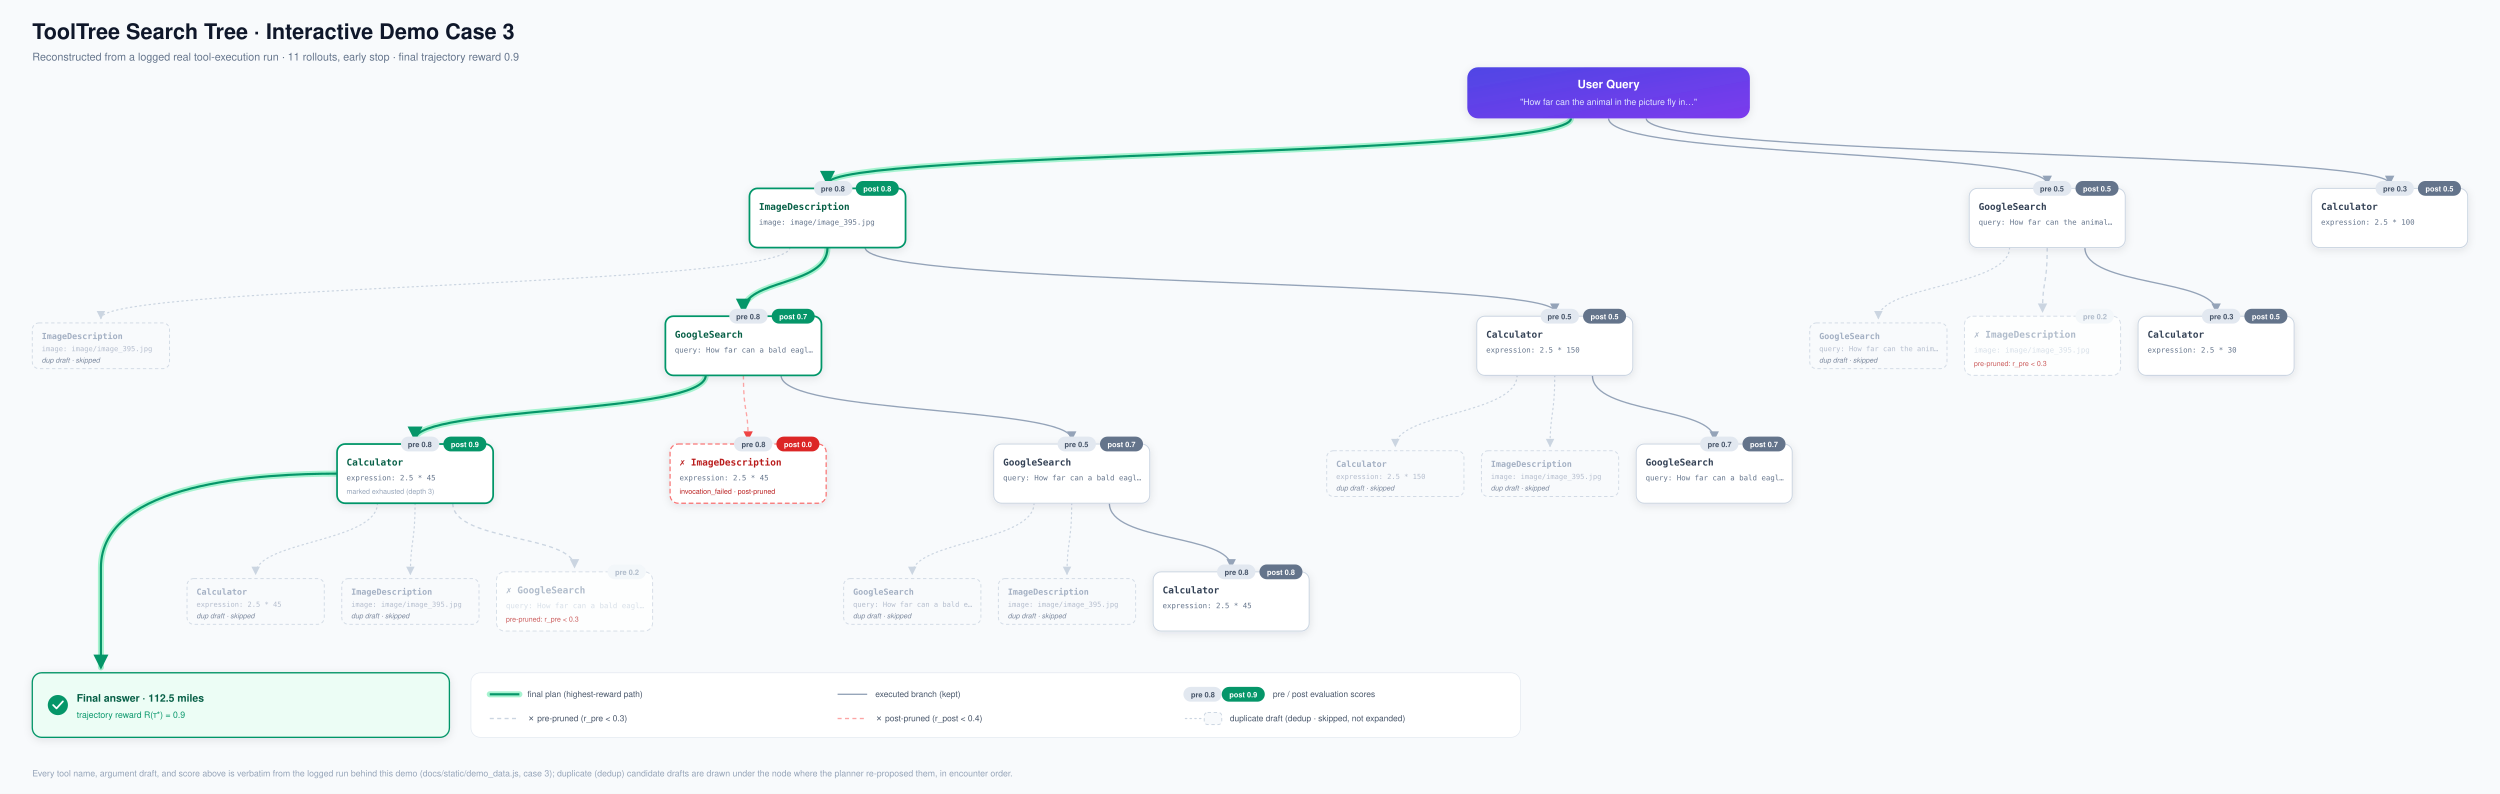
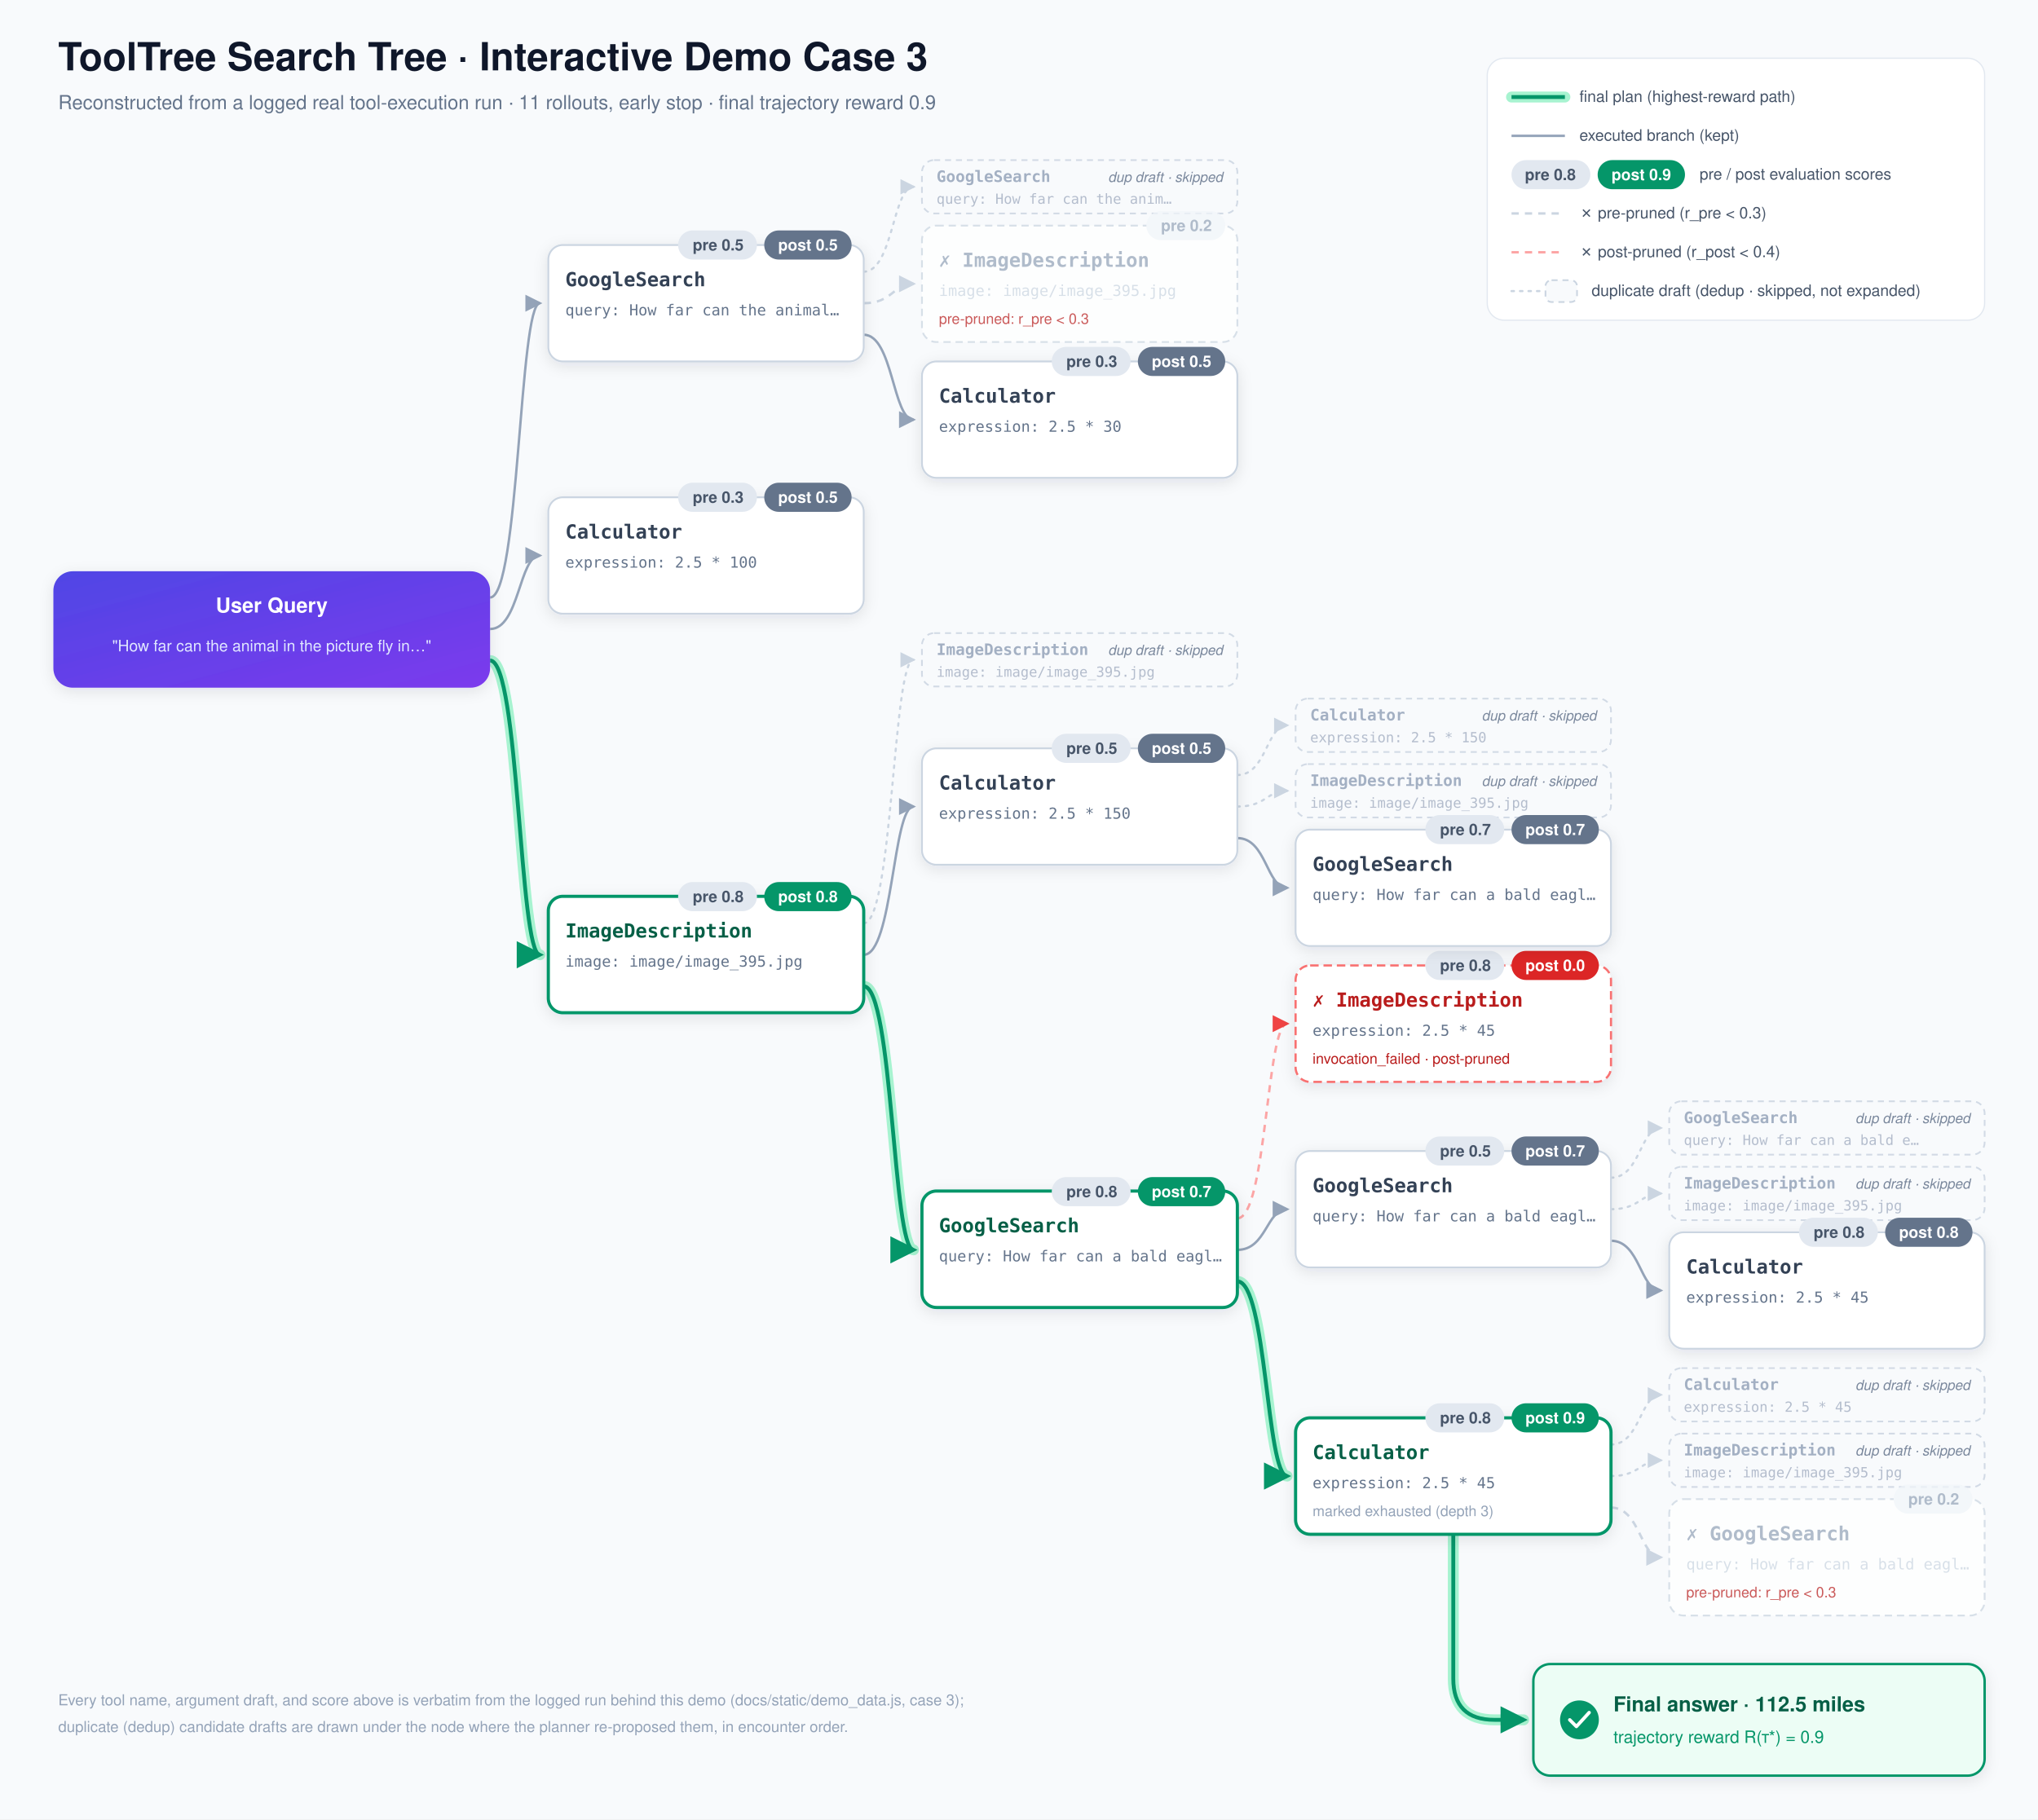
- <svg xmlns="http://www.w3.org/2000/svg" width="3716" height="1180" viewBox="0 0 3716 1180" font-family="system-ui, -apple-system, Segoe UI, Helvetica, Arial, sans-serif">
+ <svg xmlns="http://www.w3.org/2000/svg" width="1680" height="1500" viewBox="0 0 1680 1500" font-family="system-ui, -apple-system, Segoe UI, Helvetica, Arial, sans-serif">
  <defs>
    <linearGradient id="rootGrad" x1="0" y1="0" x2="1" y2="1">
      <stop offset="0" stop-color="#4F46E5" />
      <stop offset="1" stop-color="#7C3AED" />
    </linearGradient>
    <filter id="soft" x="-20%" y="-20%" width="140%" height="140%">
      <feDropShadow dx="0" dy="3" stdDeviation="6" flood-color="#0F172A" flood-opacity="0.10" />
    </filter>
    <marker id="mWin" viewBox="0 0 10 10" refX="8.5" refY="5" markerWidth="7" markerHeight="7" orient="auto-start-reverse">
      <path d="M0 0L10 5L0 10z" fill="#059669" />
    </marker>
    <marker id="mExp" viewBox="0 0 10 10" refX="8.5" refY="5" markerWidth="7" markerHeight="7" orient="auto-start-reverse">
      <path d="M0 0L10 5L0 10z" fill="#94A3B8" />
    </marker>
    <marker id="mPru" viewBox="0 0 10 10" refX="8.5" refY="5" markerWidth="7" markerHeight="7" orient="auto-start-reverse">
      <path d="M0 0L10 5L0 10z" fill="#CBD5E1" />
    </marker>
    <marker id="mBad" viewBox="0 0 10 10" refX="8.5" refY="5" markerWidth="7" markerHeight="7" orient="auto-start-reverse">
      <path d="M0 0L10 5L0 10z" fill="#EF4444" />
    </marker>
  </defs>
-   <rect width="3716" height="1180" fill="#F8FAFC" />
+   <rect width="1680" height="1500" fill="#F8FAFC" />
  <text x="48" y="58" font-size="32" font-weight="700" fill="#0F172A">ToolTree Search Tree · Interactive Demo Case 3</text>
  <text x="48" y="90" font-size="16" fill="#64748B">Reconstructed from a logged real tool-execution run · 11 rollouts, early stop · final trajectory reward 0.9</text>
-   <path d="M 2335 176 C 2335 234, 1230 224, 1230 273" fill="none" stroke="#A7F3D0" stroke-width="9" stroke-linecap="round" />
-   <path d="M 2335 176 C 2335 234, 1230 224, 1230 273" fill="none" stroke="#059669" stroke-width="3.2" marker-end="url(#mWin)" />
-   <path d="M 2391 176 C 2391 234, 3043 224, 3043 273" fill="none" stroke="#94A3B8" stroke-width="2" marker-end="url(#mExp)" />
-   <path d="M 2447 176 C 2447 234, 3552 224, 3552 273" fill="none" stroke="#94A3B8" stroke-width="2" marker-end="url(#mExp)" />
-   <path d="M 1174 368 C 1174 426, 150 424, 150 473" fill="none" stroke="#CBD5E1" stroke-width="1.8" stroke-dasharray="2 5" stroke-linecap="round" marker-end="url(#mPru)" />
-   <path d="M 1230 368 C 1230 426, 1105 414, 1105 463" fill="none" stroke="#A7F3D0" stroke-width="9" stroke-linecap="round" />
-   <path d="M 1230 368 C 1230 426, 1105 414, 1105 463" fill="none" stroke="#059669" stroke-width="3.2" marker-end="url(#mWin)" />
-   <path d="M 1286 368 C 1286 426, 2311 414, 2311 463" fill="none" stroke="#94A3B8" stroke-width="2" marker-end="url(#mExp)" />
-   <path d="M 1049 558 C 1049 616, 617 604, 617 653" fill="none" stroke="#A7F3D0" stroke-width="9" stroke-linecap="round" />
-   <path d="M 1049 558 C 1049 616, 617 604, 617 653" fill="none" stroke="#059669" stroke-width="3.2" marker-end="url(#mWin)" />
-   <path d="M 1105 558 C 1105 616, 1112 604, 1112 653" fill="none" stroke="#FCA5A5" stroke-width="2" stroke-dasharray="6 5" marker-end="url(#mBad)" />
-   <path d="M 1161 558 C 1161 616, 1593 604, 1593 653" fill="none" stroke="#94A3B8" stroke-width="2" marker-end="url(#mExp)" />
-   <path d="M 2987 368 C 2987 426, 2792 424, 2792 473" fill="none" stroke="#CBD5E1" stroke-width="1.8" stroke-dasharray="2 5" stroke-linecap="round" marker-end="url(#mPru)" />
-   <path d="M 3043 368 C 3043 426, 3036 414, 3036 463" fill="none" stroke="#CBD5E1" stroke-width="2" stroke-dasharray="6 5" marker-end="url(#mPru)" />
-   <path d="M 3099 368 C 3099 426, 3294 414, 3294 463" fill="none" stroke="#94A3B8" stroke-width="2" marker-end="url(#mExp)" />
-   <path d="M 2255 558 C 2255 616, 2074 614, 2074 663" fill="none" stroke="#CBD5E1" stroke-width="1.8" stroke-dasharray="2 5" stroke-linecap="round" marker-end="url(#mPru)" />
-   <path d="M 2311 558 C 2311 616, 2304 614, 2304 663" fill="none" stroke="#CBD5E1" stroke-width="1.8" stroke-dasharray="2 5" stroke-linecap="round" marker-end="url(#mPru)" />
-   <path d="M 2367 558 C 2367 616, 2548 604, 2548 653" fill="none" stroke="#94A3B8" stroke-width="2" marker-end="url(#mExp)" />
-   <path d="M 561 748 C 561 806, 380 804, 380 853" fill="none" stroke="#CBD5E1" stroke-width="1.8" stroke-dasharray="2 5" stroke-linecap="round" marker-end="url(#mPru)" />
-   <path d="M 617 748 C 617 806, 610 804, 610 853" fill="none" stroke="#CBD5E1" stroke-width="1.8" stroke-dasharray="2 5" stroke-linecap="round" marker-end="url(#mPru)" />
-   <path d="M 673 748 C 673 806, 854 794, 854 843" fill="none" stroke="#CBD5E1" stroke-width="2" stroke-dasharray="6 5" marker-end="url(#mPru)" />
-   <path d="M 1537 748 C 1537 806, 1356 804, 1356 853" fill="none" stroke="#CBD5E1" stroke-width="1.8" stroke-dasharray="2 5" stroke-linecap="round" marker-end="url(#mPru)" />
-   <path d="M 1593 748 C 1593 806, 1586 804, 1586 853" fill="none" stroke="#CBD5E1" stroke-width="1.8" stroke-dasharray="2 5" stroke-linecap="round" marker-end="url(#mPru)" />
-   <path d="M 1649 748 C 1649 806, 1830 794, 1830 843" fill="none" stroke="#94A3B8" stroke-width="2" marker-end="url(#mExp)" />
-   <path d="M 501 704 C 391 704, 150 716, 150 844 L 150 992" fill="none" stroke="#A7F3D0" stroke-width="9" stroke-linecap="round" />
-   <path d="M 501 704 C 391 704, 150 716, 150 844 L 150 992" fill="none" stroke="#059669" stroke-width="3.2" marker-end="url(#mWin)" />
-   <g filter="url(#soft)">
-     <rect x="2181" y="100" width="420" height="76" rx="16" fill="url(#rootGrad)" />
-   </g>
-   <text x="2391" y="131" font-size="17" font-weight="700" fill="#FFFFFF" text-anchor="middle">User Query</text>
-   <text x="2391" y="156" font-size="13" fill="#E0E7FF" text-anchor="middle">"How far can the animal in the picture fly in…"</text>
-   <g filter="url(#soft)">
-     <rect x="1114" y="280" width="232" height="88" rx="12" fill="#FFFFFF" stroke="#059669" stroke-width="2.6" />
-   </g>
-   <text x="1128" y="312" font-size="14" font-weight="700" fill="#065F46" font-family="ui-monospace, Menlo, Consolas, monospace">ImageDescription</text>
-   <text x="1128" y="334" font-size="11" fill="#64748B" font-family="ui-monospace, Menlo, Consolas, monospace">image: image/image_395.jpg</text>
-   <rect x="1272" y="269.0" width="64" height="22" rx="11" fill="#059669" />
-   <text x="1304" y="284.5" font-size="11" font-weight="700" fill="#FFFFFF" text-anchor="middle">post 0.8</text>
-   <rect x="1210" y="269.0" width="57" height="22" rx="11" fill="#E2E8F0" />
-   <text x="1238" y="284.5" font-size="11" font-weight="700" fill="#475569" text-anchor="middle">pre 0.8</text>
-   <g filter="url(#soft)">
-     <rect x="2927" y="280" width="232" height="88" rx="12" fill="#FFFFFF" stroke="#CBD5E1" stroke-width="1.5" />
-   </g>
-   <text x="2941" y="312" font-size="14" font-weight="700" fill="#334155" font-family="ui-monospace, Menlo, Consolas, monospace">GoogleSearch</text>
-   <text x="2941" y="334" font-size="11" fill="#64748B" font-family="ui-monospace, Menlo, Consolas, monospace">query: How far can the animal…</text>
-   <rect x="3085" y="269.0" width="64" height="22" rx="11" fill="#64748B" />
-   <text x="3117" y="284.5" font-size="11" font-weight="700" fill="#FFFFFF" text-anchor="middle">post 0.5</text>
-   <rect x="3022" y="269.0" width="57" height="22" rx="11" fill="#E2E8F0" />
-   <text x="3050" y="284.5" font-size="11" font-weight="700" fill="#475569" text-anchor="middle">pre 0.5</text>
-   <g filter="url(#soft)">
-     <rect x="3436" y="280" width="232" height="88" rx="12" fill="#FFFFFF" stroke="#CBD5E1" stroke-width="1.5" />
-   </g>
-   <text x="3450" y="312" font-size="14" font-weight="700" fill="#334155" font-family="ui-monospace, Menlo, Consolas, monospace">Calculator</text>
-   <text x="3450" y="334" font-size="11" fill="#64748B" font-family="ui-monospace, Menlo, Consolas, monospace">expression: 2.5 * 100</text>
-   <rect x="3594" y="269.0" width="64" height="22" rx="11" fill="#64748B" />
-   <text x="3626" y="284.5" font-size="11" font-weight="700" fill="#FFFFFF" text-anchor="middle">post 0.5</text>
-   <rect x="3531" y="269.0" width="57" height="22" rx="11" fill="#E2E8F0" />
-   <text x="3560" y="284.5" font-size="11" font-weight="700" fill="#475569" text-anchor="middle">pre 0.3</text>
-   <g opacity="0.85">
-     <rect x="48" y="480" width="204" height="68" rx="10" fill="#F8FAFC" stroke="#CBD5E1" stroke-width="1.4" stroke-dasharray="5 4" />
-     <text x="62" y="504" font-size="12.5" font-weight="700" fill="#94A3B8" font-family="ui-monospace, Menlo, Consolas, monospace">ImageDescription</text>
-     <text x="62" y="522" font-size="10.5" fill="#A8B3C4" font-family="ui-monospace, Menlo, Consolas, monospace">image: image/image_395.jpg</text>
-     <text x="62" y="539" font-size="10.5" font-style="italic" fill="#64748B">dup draft · skipped</text>
-   </g>
-   <g filter="url(#soft)">
-     <rect x="989" y="470" width="232" height="88" rx="12" fill="#FFFFFF" stroke="#059669" stroke-width="2.6" />
-   </g>
-   <text x="1003" y="502" font-size="14" font-weight="700" fill="#065F46" font-family="ui-monospace, Menlo, Consolas, monospace">GoogleSearch</text>
-   <text x="1003" y="524" font-size="11" fill="#64748B" font-family="ui-monospace, Menlo, Consolas, monospace">query: How far can a bald eagl…</text>
-   <rect x="1147" y="459.0" width="64" height="22" rx="11" fill="#059669" />
-   <text x="1179" y="474.5" font-size="11" font-weight="700" fill="#FFFFFF" text-anchor="middle">post 0.7</text>
-   <rect x="1084" y="459.0" width="57" height="22" rx="11" fill="#E2E8F0" />
-   <text x="1112" y="474.5" font-size="11" font-weight="700" fill="#475569" text-anchor="middle">pre 0.8</text>
-   <g filter="url(#soft)">
-     <rect x="2195" y="470" width="232" height="88" rx="12" fill="#FFFFFF" stroke="#CBD5E1" stroke-width="1.5" />
-   </g>
-   <text x="2209" y="502" font-size="14" font-weight="700" fill="#334155" font-family="ui-monospace, Menlo, Consolas, monospace">Calculator</text>
-   <text x="2209" y="524" font-size="11" fill="#64748B" font-family="ui-monospace, Menlo, Consolas, monospace">expression: 2.5 * 150</text>
-   <rect x="2353" y="459.0" width="64" height="22" rx="11" fill="#64748B" />
-   <text x="2385" y="474.5" font-size="11" font-weight="700" fill="#FFFFFF" text-anchor="middle">post 0.5</text>
-   <rect x="2290" y="459.0" width="57" height="22" rx="11" fill="#E2E8F0" />
-   <text x="2318" y="474.5" font-size="11" font-weight="700" fill="#475569" text-anchor="middle">pre 0.5</text>
-   <g filter="url(#soft)">
-     <rect x="501" y="660" width="232" height="88" rx="12" fill="#FFFFFF" stroke="#059669" stroke-width="2.6" />
-   </g>
-   <text x="515" y="692" font-size="14" font-weight="700" fill="#065F46" font-family="ui-monospace, Menlo, Consolas, monospace">Calculator</text>
-   <text x="515" y="714" font-size="11" fill="#64748B" font-family="ui-monospace, Menlo, Consolas, monospace">expression: 2.5 * 45</text>
-   <text x="515" y="734" font-size="10.5" fill="#94A3B8">marked exhausted (depth 3)</text>
-   <rect x="659" y="649.0" width="64" height="22" rx="11" fill="#059669" />
-   <text x="691" y="664.5" font-size="11" font-weight="700" fill="#FFFFFF" text-anchor="middle">post 0.9</text>
-   <rect x="596" y="649.0" width="57" height="22" rx="11" fill="#E2E8F0" />
-   <text x="624" y="664.5" font-size="11" font-weight="700" fill="#475569" text-anchor="middle">pre 0.8</text>
-   <g filter="url(#soft)">
-     <rect x="996" y="660" width="232" height="88" rx="12" fill="#FFFFFF" stroke="#F87171" stroke-width="1.8" stroke-dasharray="7 4" />
-   </g>
-   <text x="1010" y="692" font-size="14" font-weight="700" fill="#B91C1C" font-family="ui-monospace, Menlo, Consolas, monospace">✗ ImageDescription</text>
-   <text x="1010" y="714" font-size="11" fill="#64748B" font-family="ui-monospace, Menlo, Consolas, monospace">expression: 2.5 * 45</text>
-   <text x="1010" y="734" font-size="10.5" fill="#B91C1C">invocation_failed · post-pruned</text>
-   <rect x="1154" y="649.0" width="64" height="22" rx="11" fill="#DC2626" />
-   <text x="1186" y="664.5" font-size="11" font-weight="700" fill="#FFFFFF" text-anchor="middle">post 0.0</text>
-   <rect x="1091" y="649.0" width="57" height="22" rx="11" fill="#E2E8F0" />
-   <text x="1120" y="664.5" font-size="11" font-weight="700" fill="#475569" text-anchor="middle">pre 0.8</text>
-   <g filter="url(#soft)">
-     <rect x="1477" y="660" width="232" height="88" rx="12" fill="#FFFFFF" stroke="#CBD5E1" stroke-width="1.5" />
-   </g>
-   <text x="1491" y="692" font-size="14" font-weight="700" fill="#334155" font-family="ui-monospace, Menlo, Consolas, monospace">GoogleSearch</text>
-   <text x="1491" y="714" font-size="11" fill="#64748B" font-family="ui-monospace, Menlo, Consolas, monospace">query: How far can a bald eagl…</text>
-   <rect x="1635" y="649.0" width="64" height="22" rx="11" fill="#64748B" />
-   <text x="1667" y="664.5" font-size="11" font-weight="700" fill="#FFFFFF" text-anchor="middle">post 0.7</text>
-   <rect x="1572" y="649.0" width="57" height="22" rx="11" fill="#E2E8F0" />
-   <text x="1600" y="664.5" font-size="11" font-weight="700" fill="#475569" text-anchor="middle">pre 0.5</text>
-   <g opacity="0.85">
-     <rect x="2690" y="480" width="204" height="68" rx="10" fill="#F8FAFC" stroke="#CBD5E1" stroke-width="1.4" stroke-dasharray="5 4" />
-     <text x="2704" y="504" font-size="12.5" font-weight="700" fill="#94A3B8" font-family="ui-monospace, Menlo, Consolas, monospace">GoogleSearch</text>
-     <text x="2704" y="522" font-size="10.5" fill="#A8B3C4" font-family="ui-monospace, Menlo, Consolas, monospace">query: How far can the anim…</text>
-     <text x="2704" y="539" font-size="10.5" font-style="italic" fill="#64748B">dup draft · skipped</text>
+   <path d="M 404 492.6 C 428 492.6, 428 250.0, 445 250.0" fill="none" stroke="#94A3B8" stroke-width="2" marker-end="url(#mExp)" />
+   <path d="M 404 518.6 C 428 518.6, 428 458.0, 445 458.0" fill="none" stroke="#94A3B8" stroke-width="2" marker-end="url(#mExp)" />
+   <path d="M 712 761.2 C 736 761.2, 736 544.0, 753 544.0" fill="none" stroke="#CBD5E1" stroke-width="1.8" stroke-dasharray="2 5" stroke-linecap="round" marker-end="url(#mPru)" />
+   <path d="M 712 787.2 C 736 787.2, 736 665.0, 753 665.0" fill="none" stroke="#94A3B8" stroke-width="2" marker-end="url(#mExp)" />
+   <path d="M 1020 1004.5 C 1044 1004.5, 1044 844.0, 1061 844.0" fill="none" stroke="#FCA5A5" stroke-width="2" stroke-dasharray="6 5" marker-end="url(#mBad)" />
+   <path d="M 1020 1030.5 C 1044 1030.5, 1044 997.0, 1061 997.0" fill="none" stroke="#94A3B8" stroke-width="2" marker-end="url(#mExp)" />
+   <path d="M 712 224.0 C 736 224.0, 736 154.0, 753 154.0" fill="none" stroke="#CBD5E1" stroke-width="1.8" stroke-dasharray="2 5" stroke-linecap="round" marker-end="url(#mPru)" />
+   <path d="M 712 250.0 C 736 250.0, 736 234.0, 753 234.0" fill="none" stroke="#CBD5E1" stroke-width="2" stroke-dasharray="6 5" marker-end="url(#mPru)" />
+   <path d="M 712 276.0 C 736 276.0, 736 346.0, 753 346.0" fill="none" stroke="#94A3B8" stroke-width="2" marker-end="url(#mExp)" />
+   <path d="M 1020 639.0 C 1044 639.0, 1044 598.0, 1061 598.0" fill="none" stroke="#CBD5E1" stroke-width="1.8" stroke-dasharray="2 5" stroke-linecap="round" marker-end="url(#mPru)" />
+   <path d="M 1020 665.0 C 1044 665.0, 1044 652.0, 1061 652.0" fill="none" stroke="#CBD5E1" stroke-width="1.8" stroke-dasharray="2 5" stroke-linecap="round" marker-end="url(#mPru)" />
+   <path d="M 1020 691.0 C 1044 691.0, 1044 732.0, 1061 732.0" fill="none" stroke="#94A3B8" stroke-width="2" marker-end="url(#mExp)" />
+   <path d="M 1328 1191.0 C 1352 1191.0, 1352 1150.0, 1369 1150.0" fill="none" stroke="#CBD5E1" stroke-width="1.8" stroke-dasharray="2 5" stroke-linecap="round" marker-end="url(#mPru)" />
+   <path d="M 1328 1217.0 C 1352 1217.0, 1352 1204.0, 1369 1204.0" fill="none" stroke="#CBD5E1" stroke-width="1.8" stroke-dasharray="2 5" stroke-linecap="round" marker-end="url(#mPru)" />
+   <path d="M 1328 1243.0 C 1352 1243.0, 1352 1284.0, 1369 1284.0" fill="none" stroke="#CBD5E1" stroke-width="2" stroke-dasharray="6 5" marker-end="url(#mPru)" />
+   <path d="M 1328 971.0 C 1352 971.0, 1352 930.0, 1369 930.0" fill="none" stroke="#CBD5E1" stroke-width="1.8" stroke-dasharray="2 5" stroke-linecap="round" marker-end="url(#mPru)" />
+   <path d="M 1328 997.0 C 1352 997.0, 1352 984.0, 1369 984.0" fill="none" stroke="#CBD5E1" stroke-width="1.8" stroke-dasharray="2 5" stroke-linecap="round" marker-end="url(#mPru)" />
+   <path d="M 1328 1023.0 C 1352 1023.0, 1352 1064.0, 1369 1064.0" fill="none" stroke="#94A3B8" stroke-width="2" marker-end="url(#mExp)" />
+   <path d="M 404 544.6 C 428 544.6, 428 787.2, 445 787.2" fill="none" stroke="#A7F3D0" stroke-width="9" stroke-linecap="round" />
+   <path d="M 404 544.6 C 428 544.6, 428 787.2, 445 787.2" fill="none" stroke="#059669" stroke-width="3.2" marker-end="url(#mWin)" />
+   <path d="M 712 813.2 C 736 813.2, 736 1030.5, 753 1030.5" fill="none" stroke="#A7F3D0" stroke-width="9" stroke-linecap="round" />
+   <path d="M 712 813.2 C 736 813.2, 736 1030.5, 753 1030.5" fill="none" stroke="#059669" stroke-width="3.2" marker-end="url(#mWin)" />
+   <path d="M 1020 1056.5 C 1044 1056.5, 1044 1217.0, 1061 1217.0" fill="none" stroke="#A7F3D0" stroke-width="9" stroke-linecap="round" />
+   <path d="M 1020 1056.5 C 1044 1056.5, 1044 1217.0, 1061 1217.0" fill="none" stroke="#059669" stroke-width="3.2" marker-end="url(#mWin)" />
+   <path d="M 1198 1265 L 1198 1384 Q 1198 1418 1232 1418 L 1256 1418" fill="none" stroke="#A7F3D0" stroke-width="9" stroke-linecap="round" />
+   <path d="M 1198 1265 L 1198 1384 Q 1198 1418 1232 1418 L 1256 1418" fill="none" stroke="#059669" stroke-width="3.2" marker-end="url(#mWin)" />
+   <g filter="url(#soft)">
+     <rect x="44" y="471" width="360" height="96" rx="16" fill="url(#rootGrad)" />
+   </g>
+   <text x="224" y="505" font-size="17" font-weight="700" fill="#FFFFFF" text-anchor="middle">User Query</text>
+   <text x="224" y="537" font-size="13" fill="#E0E7FF" text-anchor="middle">"How far can the animal in the picture fly in…"</text>
+   <g filter="url(#soft)">
+     <rect x="452" y="739" width="260" height="96" rx="12" fill="#FFFFFF" stroke="#059669" stroke-width="2.6" />
+   </g>
+   <text x="466" y="773" font-size="16" font-weight="700" fill="#065F46" font-family="ui-monospace, Menlo, Consolas, monospace">ImageDescription</text>
+   <text x="466" y="797" font-size="12.5" fill="#64748B" font-family="ui-monospace, Menlo, Consolas, monospace">image: image/image_395.jpg</text>
+   <rect x="630" y="727.25" width="72" height="24" rx="12" fill="#059669" />
+   <text x="666" y="743.75" font-size="13" font-weight="700" fill="#FFFFFF" text-anchor="middle">post 0.8</text>
+   <rect x="559" y="727.25" width="65" height="24" rx="12" fill="#E2E8F0" />
+   <text x="592" y="743.75" font-size="13" font-weight="700" fill="#475569" text-anchor="middle">pre 0.8</text>
+   <g filter="url(#soft)">
+     <rect x="452" y="202" width="260" height="96" rx="12" fill="#FFFFFF" stroke="#CBD5E1" stroke-width="1.5" />
+   </g>
+   <text x="466" y="236" font-size="16" font-weight="700" fill="#334155" font-family="ui-monospace, Menlo, Consolas, monospace">GoogleSearch</text>
+   <text x="466" y="260" font-size="12.5" fill="#64748B" font-family="ui-monospace, Menlo, Consolas, monospace">query: How far can the animal…</text>
+   <rect x="630" y="190.0" width="72" height="24" rx="12" fill="#64748B" />
+   <text x="666" y="206.5" font-size="13" font-weight="700" fill="#FFFFFF" text-anchor="middle">post 0.5</text>
+   <rect x="559" y="190.0" width="65" height="24" rx="12" fill="#E2E8F0" />
+   <text x="592" y="206.5" font-size="13" font-weight="700" fill="#475569" text-anchor="middle">pre 0.5</text>
+   <g filter="url(#soft)">
+     <rect x="452" y="410" width="260" height="96" rx="12" fill="#FFFFFF" stroke="#CBD5E1" stroke-width="1.5" />
+   </g>
+   <text x="466" y="444" font-size="16" font-weight="700" fill="#334155" font-family="ui-monospace, Menlo, Consolas, monospace">Calculator</text>
+   <text x="466" y="468" font-size="12.5" fill="#64748B" font-family="ui-monospace, Menlo, Consolas, monospace">expression: 2.5 * 100</text>
+   <rect x="630" y="398.0" width="72" height="24" rx="12" fill="#64748B" />
+   <text x="666" y="414.5" font-size="13" font-weight="700" fill="#FFFFFF" text-anchor="middle">post 0.5</text>
+   <rect x="559" y="398.0" width="65" height="24" rx="12" fill="#E2E8F0" />
+   <text x="592" y="414.5" font-size="13" font-weight="700" fill="#475569" text-anchor="middle">pre 0.3</text>
+   <g opacity="0.85">
+     <rect x="760" y="522" width="260" height="44" rx="10" fill="#F8FAFC" stroke="#CBD5E1" stroke-width="1.4" stroke-dasharray="5 4" />
+     <text x="772" y="540" font-size="13" font-weight="700" fill="#94A3B8" font-family="ui-monospace, Menlo, Consolas, monospace">ImageDescription</text>
+     <text x="1008" y="540" font-size="11.5" font-style="italic" fill="#64748B" text-anchor="end">dup draft · skipped</text>
+     <text x="772" y="558" font-size="11.5" fill="#A8B3C4" font-family="ui-monospace, Menlo, Consolas, monospace">image: image/image_395.jpg</text>
+   </g>
+   <g filter="url(#soft)">
+     <rect x="760" y="982" width="260" height="96" rx="12" fill="#FFFFFF" stroke="#059669" stroke-width="2.6" />
+   </g>
+   <text x="774" y="1016" font-size="16" font-weight="700" fill="#065F46" font-family="ui-monospace, Menlo, Consolas, monospace">GoogleSearch</text>
+   <text x="774" y="1040" font-size="12.5" fill="#64748B" font-family="ui-monospace, Menlo, Consolas, monospace">query: How far can a bald eagl…</text>
+   <rect x="938" y="970.5" width="72" height="24" rx="12" fill="#059669" />
+   <text x="974" y="987.0" font-size="13" font-weight="700" fill="#FFFFFF" text-anchor="middle">post 0.7</text>
+   <rect x="867" y="970.5" width="65" height="24" rx="12" fill="#E2E8F0" />
+   <text x="900" y="987.0" font-size="13" font-weight="700" fill="#475569" text-anchor="middle">pre 0.8</text>
+   <g filter="url(#soft)">
+     <rect x="760" y="617" width="260" height="96" rx="12" fill="#FFFFFF" stroke="#CBD5E1" stroke-width="1.5" />
+   </g>
+   <text x="774" y="651" font-size="16" font-weight="700" fill="#334155" font-family="ui-monospace, Menlo, Consolas, monospace">Calculator</text>
+   <text x="774" y="675" font-size="12.5" fill="#64748B" font-family="ui-monospace, Menlo, Consolas, monospace">expression: 2.5 * 150</text>
+   <rect x="938" y="605.0" width="72" height="24" rx="12" fill="#64748B" />
+   <text x="974" y="621.5" font-size="13" font-weight="700" fill="#FFFFFF" text-anchor="middle">post 0.5</text>
+   <rect x="867" y="605.0" width="65" height="24" rx="12" fill="#E2E8F0" />
+   <text x="900" y="621.5" font-size="13" font-weight="700" fill="#475569" text-anchor="middle">pre 0.5</text>
+   <g filter="url(#soft)">
+     <rect x="1068" y="1169" width="260" height="96" rx="12" fill="#FFFFFF" stroke="#059669" stroke-width="2.6" />
+   </g>
+   <text x="1082" y="1203" font-size="16" font-weight="700" fill="#065F46" font-family="ui-monospace, Menlo, Consolas, monospace">Calculator</text>
+   <text x="1082" y="1227" font-size="12.5" fill="#64748B" font-family="ui-monospace, Menlo, Consolas, monospace">expression: 2.5 * 45</text>
+   <text x="1082" y="1250" font-size="12" fill="#94A3B8">marked exhausted (depth 3)</text>
+   <rect x="1246" y="1157.0" width="72" height="24" rx="12" fill="#059669" />
+   <text x="1282" y="1173.5" font-size="13" font-weight="700" fill="#FFFFFF" text-anchor="middle">post 0.9</text>
+   <rect x="1175" y="1157.0" width="65" height="24" rx="12" fill="#E2E8F0" />
+   <text x="1208" y="1173.5" font-size="13" font-weight="700" fill="#475569" text-anchor="middle">pre 0.8</text>
+   <g filter="url(#soft)">
+     <rect x="1068" y="796" width="260" height="96" rx="12" fill="#FFFFFF" stroke="#F87171" stroke-width="1.8" stroke-dasharray="7 4" />
+   </g>
+   <text x="1082" y="830" font-size="16" font-weight="700" fill="#B91C1C" font-family="ui-monospace, Menlo, Consolas, monospace">✗ ImageDescription</text>
+   <text x="1082" y="854" font-size="12.5" fill="#64748B" font-family="ui-monospace, Menlo, Consolas, monospace">expression: 2.5 * 45</text>
+   <text x="1082" y="877" font-size="12" fill="#B91C1C">invocation_failed · post-pruned</text>
+   <rect x="1246" y="784.0" width="72" height="24" rx="12" fill="#DC2626" />
+   <text x="1282" y="800.5" font-size="13" font-weight="700" fill="#FFFFFF" text-anchor="middle">post 0.0</text>
+   <rect x="1175" y="784.0" width="65" height="24" rx="12" fill="#E2E8F0" />
+   <text x="1208" y="800.5" font-size="13" font-weight="700" fill="#475569" text-anchor="middle">pre 0.8</text>
+   <g filter="url(#soft)">
+     <rect x="1068" y="949" width="260" height="96" rx="12" fill="#FFFFFF" stroke="#CBD5E1" stroke-width="1.5" />
+   </g>
+   <text x="1082" y="983" font-size="16" font-weight="700" fill="#334155" font-family="ui-monospace, Menlo, Consolas, monospace">GoogleSearch</text>
+   <text x="1082" y="1007" font-size="12.5" fill="#64748B" font-family="ui-monospace, Menlo, Consolas, monospace">query: How far can a bald eagl…</text>
+   <rect x="1246" y="937.0" width="72" height="24" rx="12" fill="#64748B" />
+   <text x="1282" y="953.5" font-size="13" font-weight="700" fill="#FFFFFF" text-anchor="middle">post 0.7</text>
+   <rect x="1175" y="937.0" width="65" height="24" rx="12" fill="#E2E8F0" />
+   <text x="1208" y="953.5" font-size="13" font-weight="700" fill="#475569" text-anchor="middle">pre 0.5</text>
+   <g opacity="0.85">
+     <rect x="760" y="132" width="260" height="44" rx="10" fill="#F8FAFC" stroke="#CBD5E1" stroke-width="1.4" stroke-dasharray="5 4" />
+     <text x="772" y="150" font-size="13" font-weight="700" fill="#94A3B8" font-family="ui-monospace, Menlo, Consolas, monospace">GoogleSearch</text>
+     <text x="1008" y="150" font-size="11.5" font-style="italic" fill="#64748B" text-anchor="end">dup draft · skipped</text>
+     <text x="772" y="168" font-size="11.5" fill="#A8B3C4" font-family="ui-monospace, Menlo, Consolas, monospace">query: How far can the anim…</text>
  </g>
  <g opacity="0.72">
-     <rect x="2920" y="470" width="232" height="88" rx="12" fill="#FFFFFF" stroke="#CBD5E1" stroke-width="1.5" stroke-dasharray="6 4" />
-     <text x="2934" y="502" font-size="14" font-weight="700" fill="#94A3B8" font-family="ui-monospace, Menlo, Consolas, monospace">✗ ImageDescription</text>
-     <text x="2934" y="524" font-size="11" fill="#CBD5E1" font-family="ui-monospace, Menlo, Consolas, monospace">image: image/image_395.jpg</text>
-     <text x="2934" y="544" font-size="10.5" fill="#B91C1C">pre-pruned: r_pre &lt; 0.3</text>
-     <rect x="3085" y="459.0" width="57" height="22" rx="11" fill="#F1F5F9" />
-     <text x="3114" y="474.5" font-size="11" font-weight="700" fill="#94A3B8" text-anchor="middle">pre 0.2</text>
-   </g>
-   <g filter="url(#soft)">
-     <rect x="3178" y="470" width="232" height="88" rx="12" fill="#FFFFFF" stroke="#CBD5E1" stroke-width="1.5" />
-   </g>
-   <text x="3192" y="502" font-size="14" font-weight="700" fill="#334155" font-family="ui-monospace, Menlo, Consolas, monospace">Calculator</text>
-   <text x="3192" y="524" font-size="11" fill="#64748B" font-family="ui-monospace, Menlo, Consolas, monospace">expression: 2.5 * 30</text>
-   <rect x="3336" y="459.0" width="64" height="22" rx="11" fill="#64748B" />
-   <text x="3368" y="474.5" font-size="11" font-weight="700" fill="#FFFFFF" text-anchor="middle">post 0.5</text>
-   <rect x="3273" y="459.0" width="57" height="22" rx="11" fill="#E2E8F0" />
-   <text x="3302" y="474.5" font-size="11" font-weight="700" fill="#475569" text-anchor="middle">pre 0.3</text>
-   <g opacity="0.85">
-     <rect x="1972" y="670" width="204" height="68" rx="10" fill="#F8FAFC" stroke="#CBD5E1" stroke-width="1.4" stroke-dasharray="5 4" />
-     <text x="1986" y="694" font-size="12.5" font-weight="700" fill="#94A3B8" font-family="ui-monospace, Menlo, Consolas, monospace">Calculator</text>
-     <text x="1986" y="712" font-size="10.5" fill="#A8B3C4" font-family="ui-monospace, Menlo, Consolas, monospace">expression: 2.5 * 150</text>
-     <text x="1986" y="729" font-size="10.5" font-style="italic" fill="#64748B">dup draft · skipped</text>
-   </g>
-   <g opacity="0.85">
-     <rect x="2202" y="670" width="204" height="68" rx="10" fill="#F8FAFC" stroke="#CBD5E1" stroke-width="1.4" stroke-dasharray="5 4" />
-     <text x="2216" y="694" font-size="12.5" font-weight="700" fill="#94A3B8" font-family="ui-monospace, Menlo, Consolas, monospace">ImageDescription</text>
-     <text x="2216" y="712" font-size="10.5" fill="#A8B3C4" font-family="ui-monospace, Menlo, Consolas, monospace">image: image/image_395.jpg</text>
-     <text x="2216" y="729" font-size="10.5" font-style="italic" fill="#64748B">dup draft · skipped</text>
-   </g>
-   <g filter="url(#soft)">
-     <rect x="2432" y="660" width="232" height="88" rx="12" fill="#FFFFFF" stroke="#CBD5E1" stroke-width="1.5" />
-   </g>
-   <text x="2446" y="692" font-size="14" font-weight="700" fill="#334155" font-family="ui-monospace, Menlo, Consolas, monospace">GoogleSearch</text>
-   <text x="2446" y="714" font-size="11" fill="#64748B" font-family="ui-monospace, Menlo, Consolas, monospace">query: How far can a bald eagl…</text>
-   <rect x="2590" y="649.0" width="64" height="22" rx="11" fill="#64748B" />
-   <text x="2622" y="664.5" font-size="11" font-weight="700" fill="#FFFFFF" text-anchor="middle">post 0.7</text>
-   <rect x="2527" y="649.0" width="57" height="22" rx="11" fill="#E2E8F0" />
-   <text x="2556" y="664.5" font-size="11" font-weight="700" fill="#475569" text-anchor="middle">pre 0.7</text>
-   <g opacity="0.85">
-     <rect x="278" y="860" width="204" height="68" rx="10" fill="#F8FAFC" stroke="#CBD5E1" stroke-width="1.4" stroke-dasharray="5 4" />
-     <text x="292" y="884" font-size="12.5" font-weight="700" fill="#94A3B8" font-family="ui-monospace, Menlo, Consolas, monospace">Calculator</text>
-     <text x="292" y="902" font-size="10.5" fill="#A8B3C4" font-family="ui-monospace, Menlo, Consolas, monospace">expression: 2.5 * 45</text>
-     <text x="292" y="919" font-size="10.5" font-style="italic" fill="#64748B">dup draft · skipped</text>
-   </g>
-   <g opacity="0.85">
-     <rect x="508" y="860" width="204" height="68" rx="10" fill="#F8FAFC" stroke="#CBD5E1" stroke-width="1.4" stroke-dasharray="5 4" />
-     <text x="522" y="884" font-size="12.5" font-weight="700" fill="#94A3B8" font-family="ui-monospace, Menlo, Consolas, monospace">ImageDescription</text>
-     <text x="522" y="902" font-size="10.5" fill="#A8B3C4" font-family="ui-monospace, Menlo, Consolas, monospace">image: image/image_395.jpg</text>
-     <text x="522" y="919" font-size="10.5" font-style="italic" fill="#64748B">dup draft · skipped</text>
+     <rect x="760" y="186" width="260" height="96" rx="12" fill="#FFFFFF" stroke="#CBD5E1" stroke-width="1.5" stroke-dasharray="6 4" />
+     <text x="774" y="220" font-size="16" font-weight="700" fill="#94A3B8" font-family="ui-monospace, Menlo, Consolas, monospace">✗ ImageDescription</text>
+     <text x="774" y="244" font-size="12.5" fill="#CBD5E1" font-family="ui-monospace, Menlo, Consolas, monospace">image: image/image_395.jpg</text>
+     <text x="774" y="267" font-size="12" fill="#B91C1C">pre-pruned: r_pre &lt; 0.3</text>
+     <rect x="945" y="174.0" width="65" height="24" rx="12" fill="#F1F5F9" />
+     <text x="978" y="190.5" font-size="13" font-weight="700" fill="#94A3B8" text-anchor="middle">pre 0.2</text>
+   </g>
+   <g filter="url(#soft)">
+     <rect x="760" y="298" width="260" height="96" rx="12" fill="#FFFFFF" stroke="#CBD5E1" stroke-width="1.5" />
+   </g>
+   <text x="774" y="332" font-size="16" font-weight="700" fill="#334155" font-family="ui-monospace, Menlo, Consolas, monospace">Calculator</text>
+   <text x="774" y="356" font-size="12.5" fill="#64748B" font-family="ui-monospace, Menlo, Consolas, monospace">expression: 2.5 * 30</text>
+   <rect x="938" y="286.0" width="72" height="24" rx="12" fill="#64748B" />
+   <text x="974" y="302.5" font-size="13" font-weight="700" fill="#FFFFFF" text-anchor="middle">post 0.5</text>
+   <rect x="867" y="286.0" width="65" height="24" rx="12" fill="#E2E8F0" />
+   <text x="900" y="302.5" font-size="13" font-weight="700" fill="#475569" text-anchor="middle">pre 0.3</text>
+   <g opacity="0.85">
+     <rect x="1068" y="576" width="260" height="44" rx="10" fill="#F8FAFC" stroke="#CBD5E1" stroke-width="1.4" stroke-dasharray="5 4" />
+     <text x="1080" y="594" font-size="13" font-weight="700" fill="#94A3B8" font-family="ui-monospace, Menlo, Consolas, monospace">Calculator</text>
+     <text x="1316" y="594" font-size="11.5" font-style="italic" fill="#64748B" text-anchor="end">dup draft · skipped</text>
+     <text x="1080" y="612" font-size="11.5" fill="#A8B3C4" font-family="ui-monospace, Menlo, Consolas, monospace">expression: 2.5 * 150</text>
+   </g>
+   <g opacity="0.85">
+     <rect x="1068" y="630" width="260" height="44" rx="10" fill="#F8FAFC" stroke="#CBD5E1" stroke-width="1.4" stroke-dasharray="5 4" />
+     <text x="1080" y="648" font-size="13" font-weight="700" fill="#94A3B8" font-family="ui-monospace, Menlo, Consolas, monospace">ImageDescription</text>
+     <text x="1316" y="648" font-size="11.5" font-style="italic" fill="#64748B" text-anchor="end">dup draft · skipped</text>
+     <text x="1080" y="666" font-size="11.5" fill="#A8B3C4" font-family="ui-monospace, Menlo, Consolas, monospace">image: image/image_395.jpg</text>
+   </g>
+   <g filter="url(#soft)">
+     <rect x="1068" y="684" width="260" height="96" rx="12" fill="#FFFFFF" stroke="#CBD5E1" stroke-width="1.5" />
+   </g>
+   <text x="1082" y="718" font-size="16" font-weight="700" fill="#334155" font-family="ui-monospace, Menlo, Consolas, monospace">GoogleSearch</text>
+   <text x="1082" y="742" font-size="12.5" fill="#64748B" font-family="ui-monospace, Menlo, Consolas, monospace">query: How far can a bald eagl…</text>
+   <rect x="1246" y="672.0" width="72" height="24" rx="12" fill="#64748B" />
+   <text x="1282" y="688.5" font-size="13" font-weight="700" fill="#FFFFFF" text-anchor="middle">post 0.7</text>
+   <rect x="1175" y="672.0" width="65" height="24" rx="12" fill="#E2E8F0" />
+   <text x="1208" y="688.5" font-size="13" font-weight="700" fill="#475569" text-anchor="middle">pre 0.7</text>
+   <g opacity="0.85">
+     <rect x="1376" y="1128" width="260" height="44" rx="10" fill="#F8FAFC" stroke="#CBD5E1" stroke-width="1.4" stroke-dasharray="5 4" />
+     <text x="1388" y="1146" font-size="13" font-weight="700" fill="#94A3B8" font-family="ui-monospace, Menlo, Consolas, monospace">Calculator</text>
+     <text x="1624" y="1146" font-size="11.5" font-style="italic" fill="#64748B" text-anchor="end">dup draft · skipped</text>
+     <text x="1388" y="1164" font-size="11.5" fill="#A8B3C4" font-family="ui-monospace, Menlo, Consolas, monospace">expression: 2.5 * 45</text>
+   </g>
+   <g opacity="0.85">
+     <rect x="1376" y="1182" width="260" height="44" rx="10" fill="#F8FAFC" stroke="#CBD5E1" stroke-width="1.4" stroke-dasharray="5 4" />
+     <text x="1388" y="1200" font-size="13" font-weight="700" fill="#94A3B8" font-family="ui-monospace, Menlo, Consolas, monospace">ImageDescription</text>
+     <text x="1624" y="1200" font-size="11.5" font-style="italic" fill="#64748B" text-anchor="end">dup draft · skipped</text>
+     <text x="1388" y="1218" font-size="11.5" fill="#A8B3C4" font-family="ui-monospace, Menlo, Consolas, monospace">image: image/image_395.jpg</text>
  </g>
  <g opacity="0.72">
-     <rect x="738" y="850" width="232" height="88" rx="12" fill="#FFFFFF" stroke="#CBD5E1" stroke-width="1.5" stroke-dasharray="6 4" />
-     <text x="752" y="882" font-size="14" font-weight="700" fill="#94A3B8" font-family="ui-monospace, Menlo, Consolas, monospace">✗ GoogleSearch</text>
-     <text x="752" y="904" font-size="11" fill="#CBD5E1" font-family="ui-monospace, Menlo, Consolas, monospace">query: How far can a bald eagl…</text>
-     <text x="752" y="924" font-size="10.5" fill="#B91C1C">pre-pruned: r_pre &lt; 0.3</text>
-     <rect x="903" y="839.0" width="57" height="22" rx="11" fill="#F1F5F9" />
-     <text x="932" y="854.5" font-size="11" font-weight="700" fill="#94A3B8" text-anchor="middle">pre 0.2</text>
-   </g>
-   <g opacity="0.85">
-     <rect x="1254" y="860" width="204" height="68" rx="10" fill="#F8FAFC" stroke="#CBD5E1" stroke-width="1.4" stroke-dasharray="5 4" />
-     <text x="1268" y="884" font-size="12.5" font-weight="700" fill="#94A3B8" font-family="ui-monospace, Menlo, Consolas, monospace">GoogleSearch</text>
-     <text x="1268" y="902" font-size="10.5" fill="#A8B3C4" font-family="ui-monospace, Menlo, Consolas, monospace">query: How far can a bald e…</text>
-     <text x="1268" y="919" font-size="10.5" font-style="italic" fill="#64748B">dup draft · skipped</text>
-   </g>
-   <g opacity="0.85">
-     <rect x="1484" y="860" width="204" height="68" rx="10" fill="#F8FAFC" stroke="#CBD5E1" stroke-width="1.4" stroke-dasharray="5 4" />
-     <text x="1498" y="884" font-size="12.5" font-weight="700" fill="#94A3B8" font-family="ui-monospace, Menlo, Consolas, monospace">ImageDescription</text>
-     <text x="1498" y="902" font-size="10.5" fill="#A8B3C4" font-family="ui-monospace, Menlo, Consolas, monospace">image: image/image_395.jpg</text>
-     <text x="1498" y="919" font-size="10.5" font-style="italic" fill="#64748B">dup draft · skipped</text>
-   </g>
-   <g filter="url(#soft)">
-     <rect x="1714" y="850" width="232" height="88" rx="12" fill="#FFFFFF" stroke="#CBD5E1" stroke-width="1.5" />
-   </g>
-   <text x="1728" y="882" font-size="14" font-weight="700" fill="#334155" font-family="ui-monospace, Menlo, Consolas, monospace">Calculator</text>
-   <text x="1728" y="904" font-size="11" fill="#64748B" font-family="ui-monospace, Menlo, Consolas, monospace">expression: 2.5 * 45</text>
-   <rect x="1872" y="839.0" width="64" height="22" rx="11" fill="#64748B" />
-   <text x="1904" y="854.5" font-size="11" font-weight="700" fill="#FFFFFF" text-anchor="middle">post 0.8</text>
-   <rect x="1809" y="839.0" width="57" height="22" rx="11" fill="#E2E8F0" />
-   <text x="1838" y="854.5" font-size="11" font-weight="700" fill="#475569" text-anchor="middle">pre 0.8</text>
-   <g filter="url(#soft)">
-     <rect x="48" y="1000" width="620" height="96" rx="14" fill="#ECFDF5" stroke="#059669" stroke-width="2" />
-   </g>
-   <circle cx="86" cy="1048" r="15" fill="#059669" />
-   <path d="M79 1048l5 5 9.5-10.5" fill="none" stroke="#FFFFFF" stroke-width="2.6" stroke-linecap="round" stroke-linejoin="round" />
-   <text x="114" y="1043" font-size="15.5" font-weight="700" fill="#065F46">Final answer · 112.5 miles</text>
-   <text x="114" y="1067" font-size="13" fill="#059669">trajectory reward R(τ*) = 0.9</text>
-   <rect x="700" y="1000" width="1560" height="96" rx="14" fill="#FFFFFF" stroke="#E2E8F0" />
-   <g font-size="12.5" fill="#475569">
-     <path d="M728 1032 h44" stroke="#A7F3D0" stroke-width="9" stroke-linecap="round" />
-     <path d="M728 1032 h44" stroke="#059669" stroke-width="3.2" />
-     <text x="784" y="1036">final plan (highest-reward path)</text>
-     <path d="M1245 1032 h44" stroke="#94A3B8" stroke-width="2" />
-     <text x="1301" y="1036">executed branch (kept)</text>
-     <rect x="1759" y="1021" width="57" height="22" rx="11" fill="#E2E8F0" />
-     <text x="1788" y="1036.5" font-size="11" font-weight="700" fill="#475569" text-anchor="middle">pre 0.8</text>
-     <rect x="1816" y="1021" width="64" height="22" rx="11" fill="#059669" />
-     <text x="1848" y="1036.5" font-size="11" font-weight="700" fill="#FFFFFF" text-anchor="middle">post 0.9</text>
-     <text x="1892" y="1036">pre / post evaluation scores</text>
-     <path d="M728 1068 h44" stroke="#CBD5E1" stroke-width="2" stroke-dasharray="6 5" />
-     <text x="784" y="1072">✗ pre-pruned (r_pre &lt; 0.3)</text>
-     <path d="M1245 1068 h44" stroke="#FCA5A5" stroke-width="2" stroke-dasharray="6 5" />
-     <text x="1301" y="1072">✗ post-pruned (r_post &lt; 0.4)</text>
-     <path d="M1762 1068 h24" stroke="#CBD5E1" stroke-width="1.8" stroke-dasharray="2 5" stroke-linecap="round" />
-     <rect x="1790" y="1059" width="26" height="18" rx="5" fill="#F8FAFC" stroke="#CBD5E1" stroke-width="1.4" stroke-dasharray="5 4" />
-     <text x="1828" y="1072">duplicate draft (dedup · skipped, not expanded)</text>
-   </g>
-   <text x="48" y="1154" font-size="13" fill="#94A3B8">Every tool name, argument draft, and score above is verbatim from the logged run behind this demo (docs/static/demo_data.js, case 3); duplicate (dedup) candidate drafts are drawn under the node where the planner re-proposed them, in encounter order.</text>
+     <rect x="1376" y="1236" width="260" height="96" rx="12" fill="#FFFFFF" stroke="#CBD5E1" stroke-width="1.5" stroke-dasharray="6 4" />
+     <text x="1390" y="1270" font-size="16" font-weight="700" fill="#94A3B8" font-family="ui-monospace, Menlo, Consolas, monospace">✗ GoogleSearch</text>
+     <text x="1390" y="1294" font-size="12.5" fill="#CBD5E1" font-family="ui-monospace, Menlo, Consolas, monospace">query: How far can a bald eagl…</text>
+     <text x="1390" y="1317" font-size="12" fill="#B91C1C">pre-pruned: r_pre &lt; 0.3</text>
+     <rect x="1561" y="1224.0" width="65" height="24" rx="12" fill="#F1F5F9" />
+     <text x="1594" y="1240.5" font-size="13" font-weight="700" fill="#94A3B8" text-anchor="middle">pre 0.2</text>
+   </g>
+   <g opacity="0.85">
+     <rect x="1376" y="908" width="260" height="44" rx="10" fill="#F8FAFC" stroke="#CBD5E1" stroke-width="1.4" stroke-dasharray="5 4" />
+     <text x="1388" y="926" font-size="13" font-weight="700" fill="#94A3B8" font-family="ui-monospace, Menlo, Consolas, monospace">GoogleSearch</text>
+     <text x="1624" y="926" font-size="11.5" font-style="italic" fill="#64748B" text-anchor="end">dup draft · skipped</text>
+     <text x="1388" y="944" font-size="11.5" fill="#A8B3C4" font-family="ui-monospace, Menlo, Consolas, monospace">query: How far can a bald e…</text>
+   </g>
+   <g opacity="0.85">
+     <rect x="1376" y="962" width="260" height="44" rx="10" fill="#F8FAFC" stroke="#CBD5E1" stroke-width="1.4" stroke-dasharray="5 4" />
+     <text x="1388" y="980" font-size="13" font-weight="700" fill="#94A3B8" font-family="ui-monospace, Menlo, Consolas, monospace">ImageDescription</text>
+     <text x="1624" y="980" font-size="11.5" font-style="italic" fill="#64748B" text-anchor="end">dup draft · skipped</text>
+     <text x="1388" y="998" font-size="11.5" fill="#A8B3C4" font-family="ui-monospace, Menlo, Consolas, monospace">image: image/image_395.jpg</text>
+   </g>
+   <g filter="url(#soft)">
+     <rect x="1376" y="1016" width="260" height="96" rx="12" fill="#FFFFFF" stroke="#CBD5E1" stroke-width="1.5" />
+   </g>
+   <text x="1390" y="1050" font-size="16" font-weight="700" fill="#334155" font-family="ui-monospace, Menlo, Consolas, monospace">Calculator</text>
+   <text x="1390" y="1074" font-size="12.5" fill="#64748B" font-family="ui-monospace, Menlo, Consolas, monospace">expression: 2.5 * 45</text>
+   <rect x="1554" y="1004.0" width="72" height="24" rx="12" fill="#64748B" />
+   <text x="1590" y="1020.5" font-size="13" font-weight="700" fill="#FFFFFF" text-anchor="middle">post 0.8</text>
+   <rect x="1483" y="1004.0" width="65" height="24" rx="12" fill="#E2E8F0" />
+   <text x="1516" y="1020.5" font-size="13" font-weight="700" fill="#475569" text-anchor="middle">pre 0.8</text>
+   <g filter="url(#soft)">
+     <rect x="1264" y="1372" width="372" height="92" rx="14" fill="#ECFDF5" stroke="#059669" stroke-width="2" />
+   </g>
+   <circle cx="1302" cy="1418" r="16" fill="#059669" />
+   <path d="M1294 1418l5.5 5.5 10.5-11.5" fill="none" stroke="#FFFFFF" stroke-width="2.8" stroke-linecap="round" stroke-linejoin="round" />
+   <text x="1330" y="1411" font-size="17" font-weight="700" fill="#065F46">Final answer · 112.5 miles</text>
+   <text x="1330" y="1437" font-size="14" fill="#059669">trajectory reward R(τ*) = 0.9</text>
+   <rect x="1226" y="48" width="410" height="216" rx="14" fill="#FFFFFF" stroke="#E2E8F0" />
+   <g font-size="13" fill="#475569">
+     <path d="M1246 80 h44" stroke="#A7F3D0" stroke-width="9" stroke-linecap="round" />
+     <path d="M1246 80 h44" stroke="#059669" stroke-width="3.2" />
+     <text x="1302" y="84">final plan (highest-reward path)</text>
+     <path d="M1246 112 h44" stroke="#94A3B8" stroke-width="2" />
+     <text x="1302" y="116">executed branch (kept)</text>
+     <rect x="1246" y="132" width="65" height="24" rx="12" fill="#E2E8F0" />
+     <text x="1278" y="148.5" font-size="13" font-weight="700" fill="#475569" text-anchor="middle">pre 0.8</text>
+     <rect x="1317" y="132" width="72" height="24" rx="12" fill="#059669" />
+     <text x="1353" y="148.5" font-size="13" font-weight="700" fill="#FFFFFF" text-anchor="middle">post 0.9</text>
+     <text x="1401" y="148">pre / post evaluation scores</text>
+     <path d="M1246 176 h44" stroke="#CBD5E1" stroke-width="2" stroke-dasharray="6 5" />
+     <text x="1302" y="180">✗ pre-pruned (r_pre &lt; 0.3)</text>
+     <path d="M1246 208 h44" stroke="#FCA5A5" stroke-width="2" stroke-dasharray="6 5" />
+     <text x="1302" y="212">✗ post-pruned (r_post &lt; 0.4)</text>
+     <path d="M1246 240 h24" stroke="#CBD5E1" stroke-width="1.8" stroke-dasharray="2 5" stroke-linecap="round" />
+     <rect x="1274" y="231" width="26" height="18" rx="5" fill="#F8FAFC" stroke="#CBD5E1" stroke-width="1.4" stroke-dasharray="5 4" />
+     <text x="1312" y="244">duplicate draft (dedup · skipped, not expanded)</text>
+   </g>
+   <text x="48" y="1406" font-size="12.5" fill="#94A3B8">Every tool name, argument draft, and score above is verbatim from the logged run behind this demo (docs/static/demo_data.js, case 3);</text>
+   <text x="48" y="1428" font-size="12.5" fill="#94A3B8">duplicate (dedup) candidate drafts are drawn under the node where the planner re-proposed them, in encounter order.</text>
</svg>
